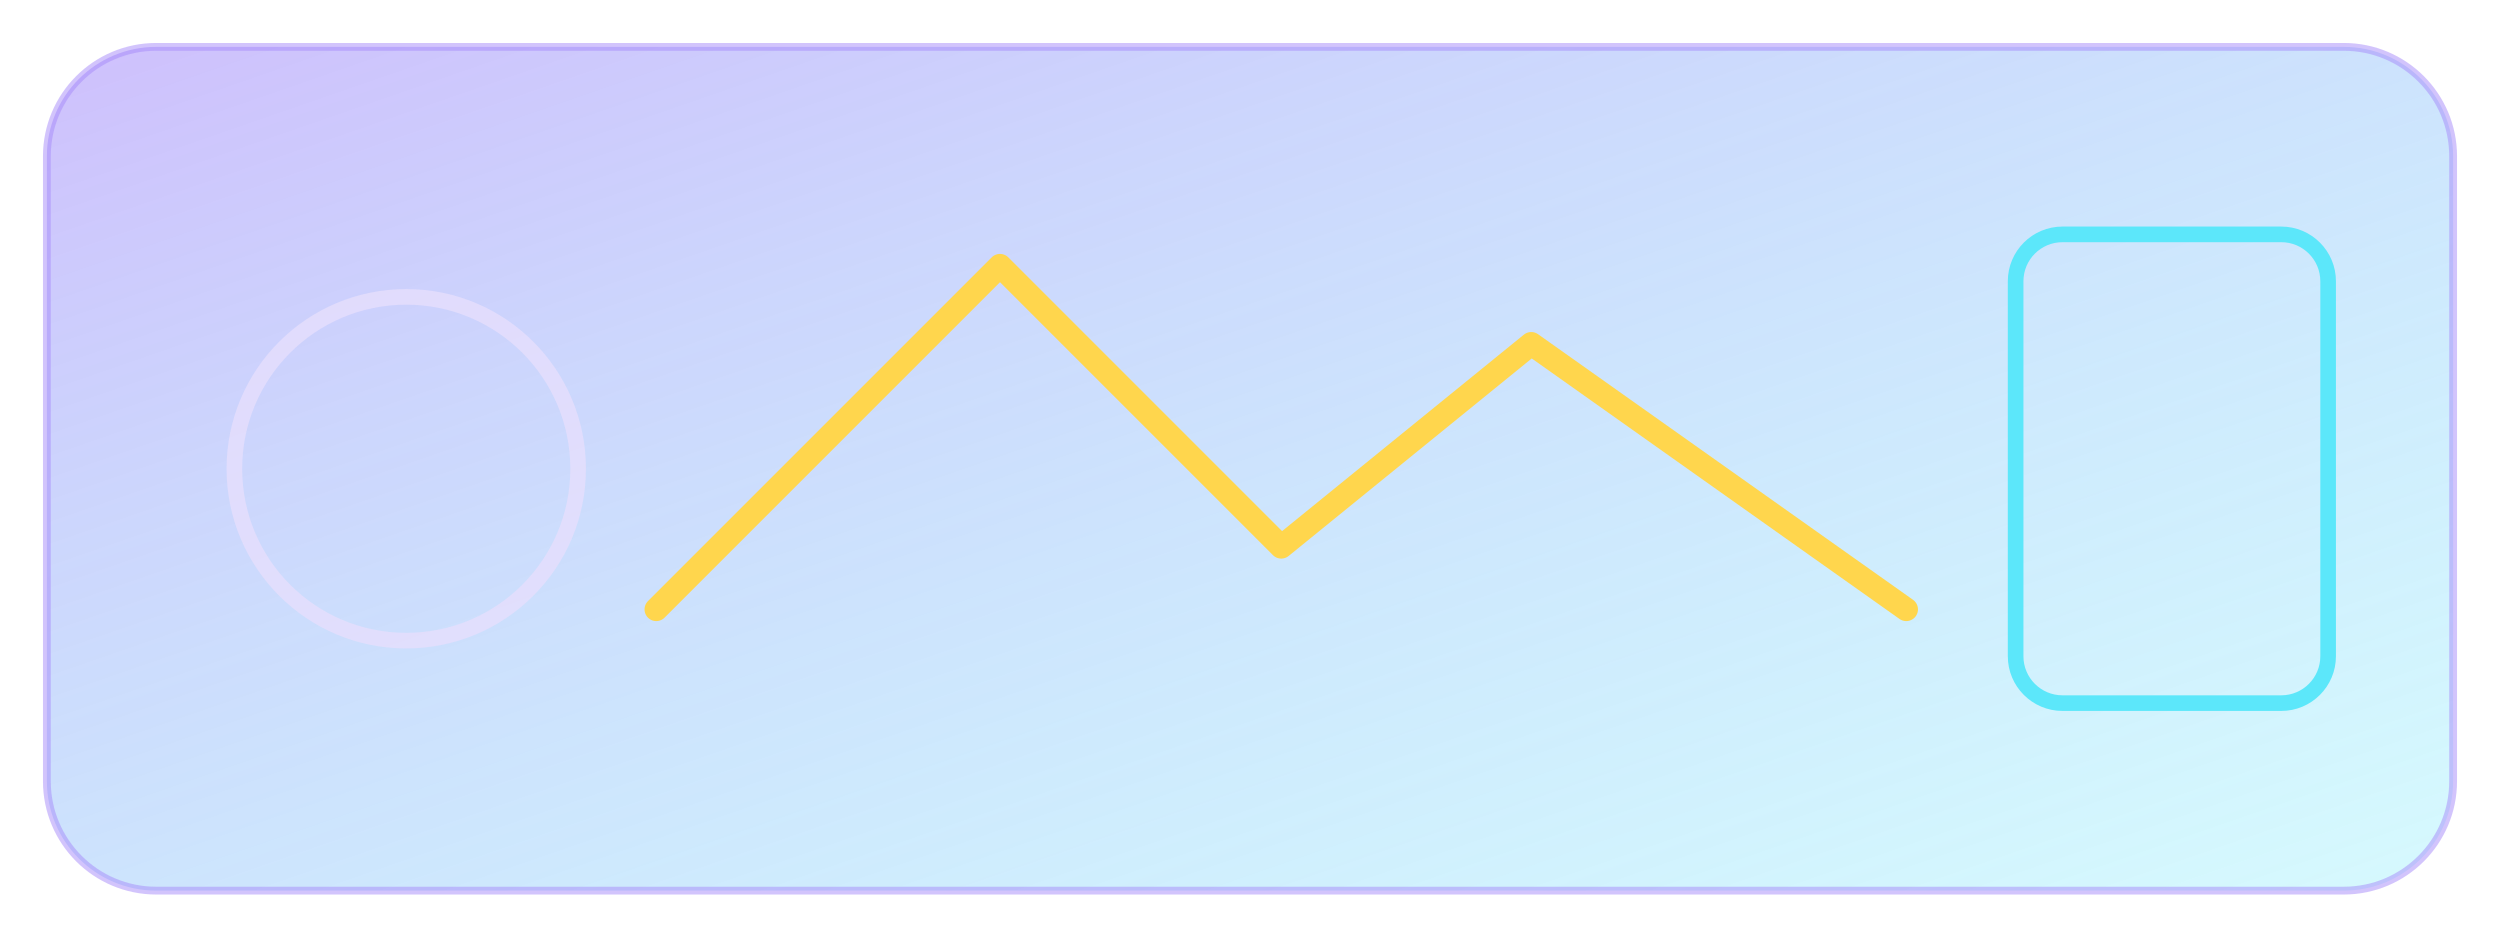
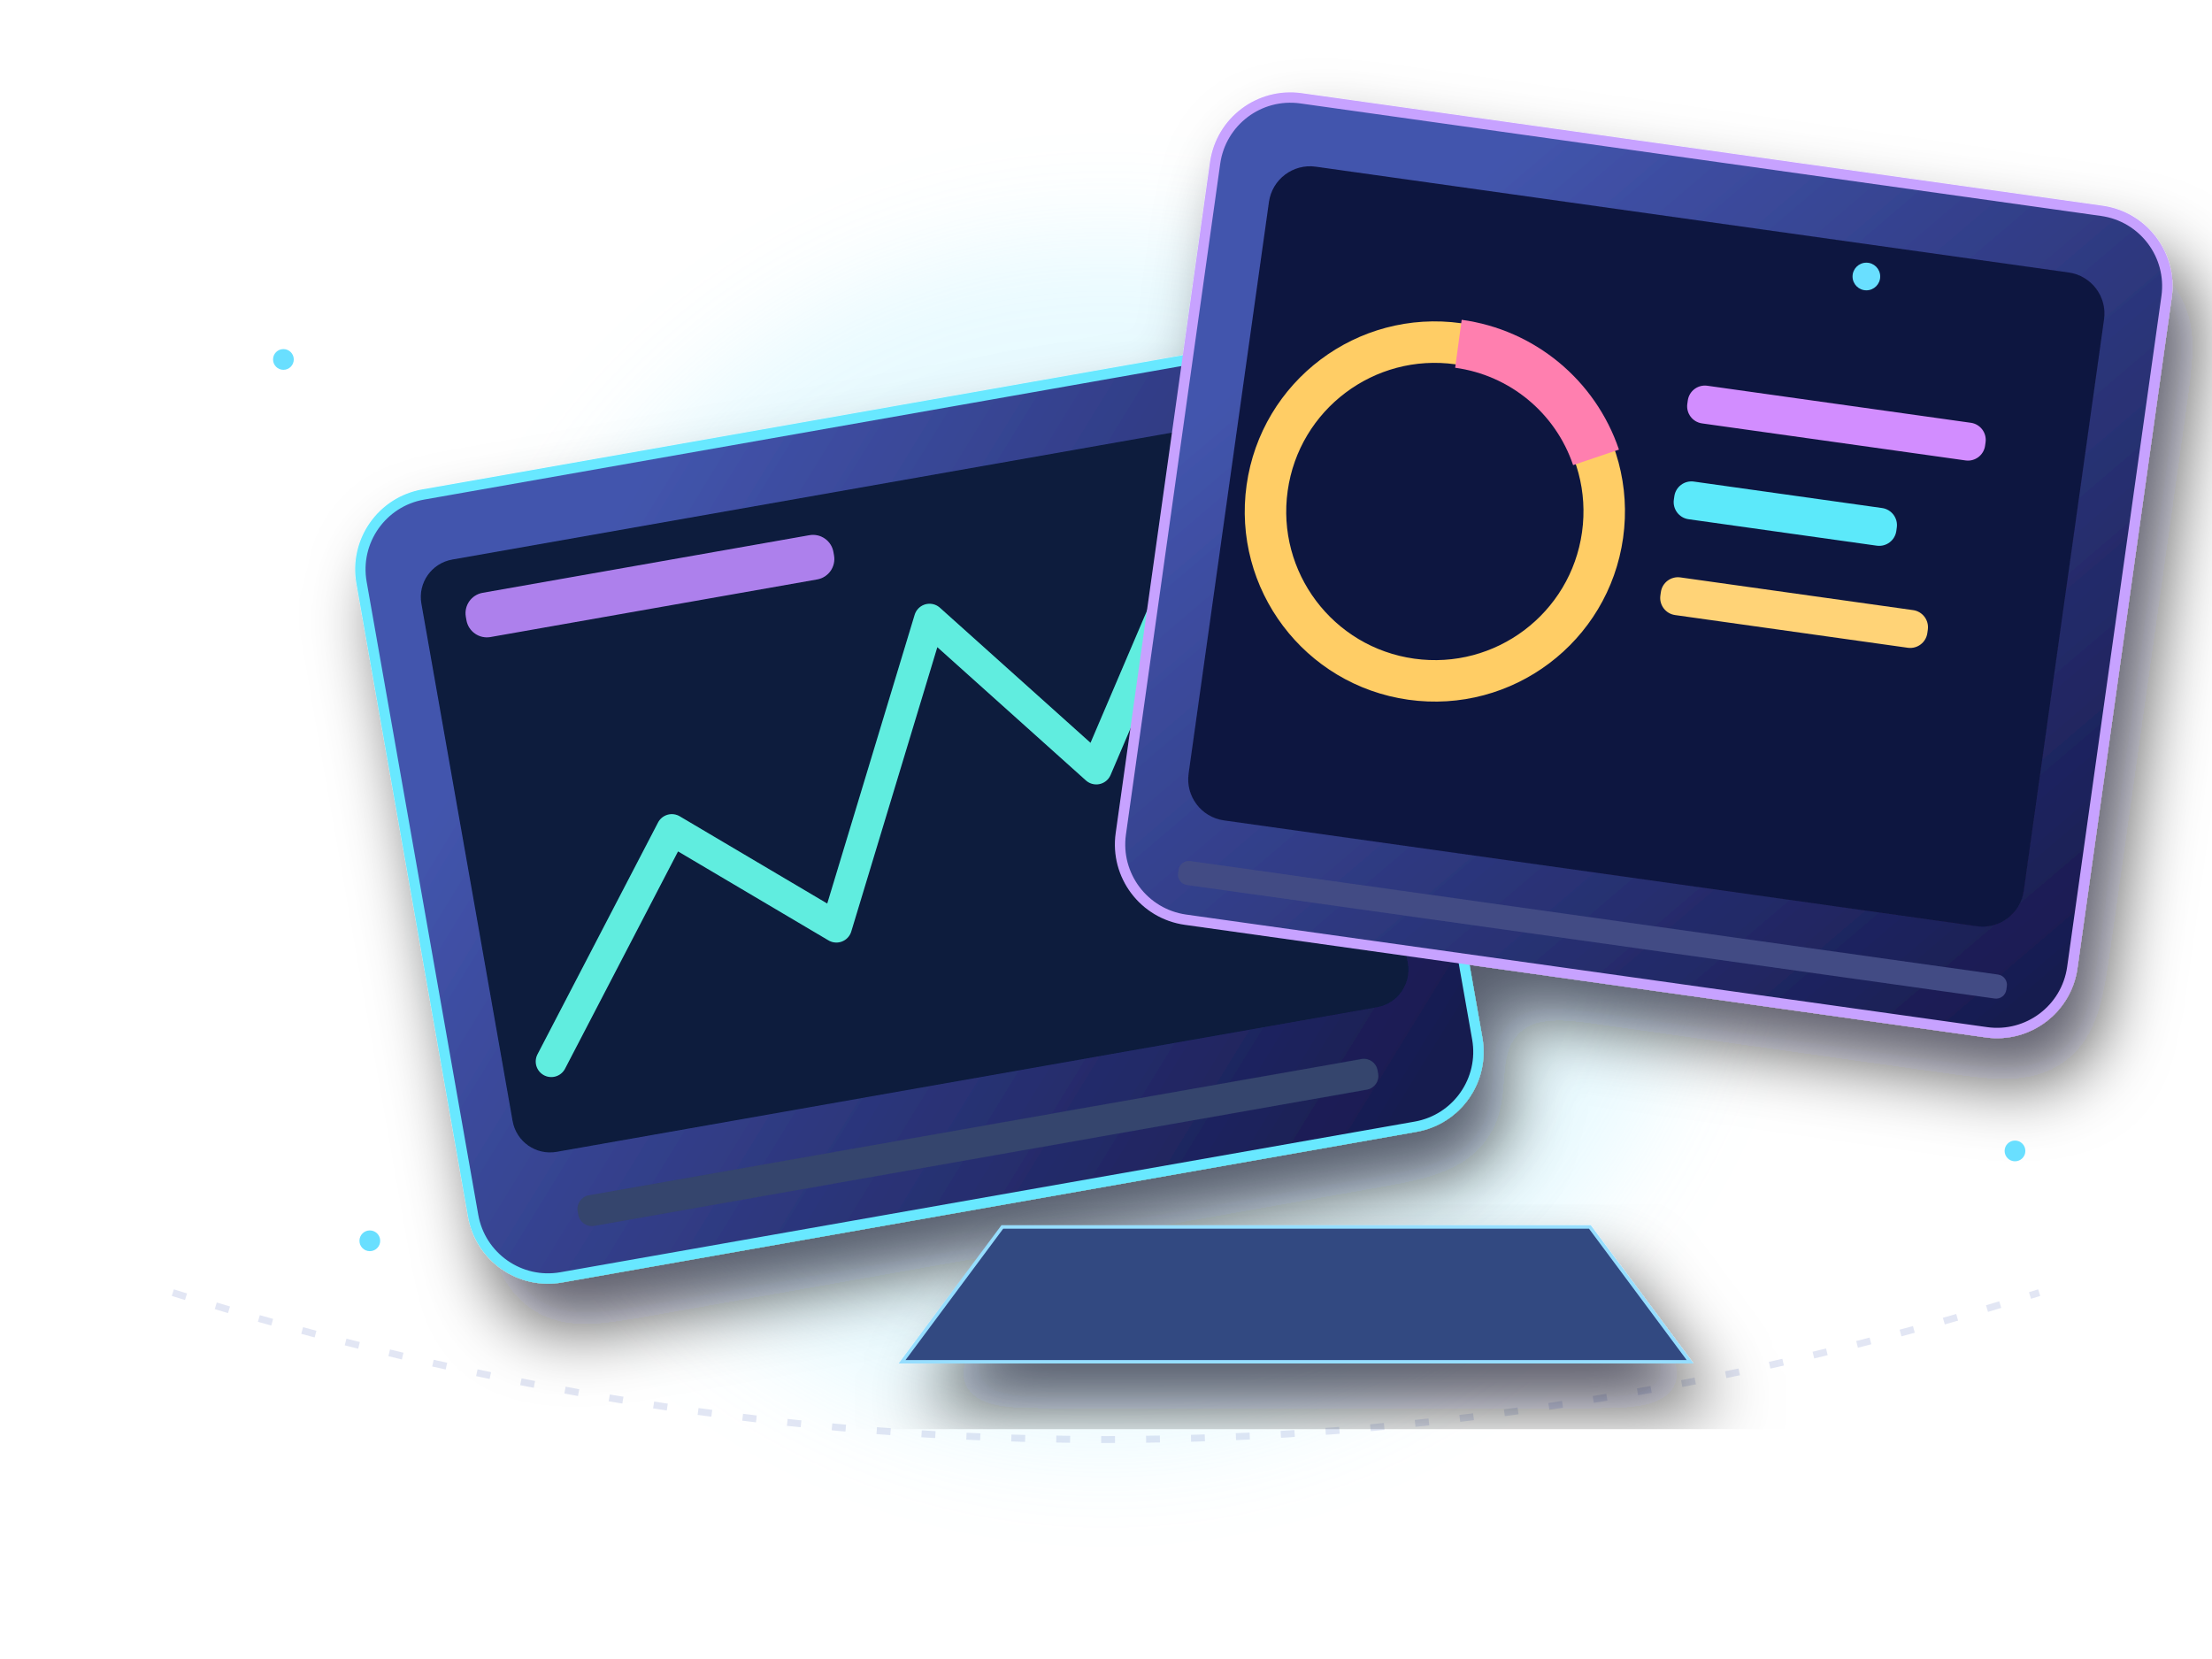
- <svg xmlns="http://www.w3.org/2000/svg" viewBox="0 0 320 120" role="img" aria-label="pantallas">
+ <svg xmlns="http://www.w3.org/2000/svg" viewBox="0 0 640 480" fill="none">
  <defs>
-     <linearGradient id="g" x1="0" y1="0" x2="1" y2="1">
-       <stop offset="0" stop-color="#a78bfa" stop-opacity=".55" />
-       <stop offset="1" stop-color="#5ce7fa" stop-opacity=".25" />
+     <linearGradient id="metal" x1="90" y1="0" x2="620" y2="470" gradientUnits="userSpaceOnUse">
+       <stop stop-color="#4355AD" />
+       <stop offset=".4" stop-color="#181B50" />
+       <stop offset="1" stop-color="#080D25" />
    </linearGradient>
+     <linearGradient id="glass" x1="0" y1="0" x2="600" y2="480">
+       <stop stop-color="#8099FF" stop-opacity=".48" />
+       <stop offset="1" stop-color="#27155F" stop-opacity=".2" />
+     </linearGradient>
+     <linearGradient id="lilac" x1="80" y1="20" x2="520" y2="420">
+       <stop stop-color="#F3A3FF" />
+       <stop offset=".55" stop-color="#9B78FF" />
+       <stop offset="1" stop-color="#55EEFF" />
+     </linearGradient>
+     <linearGradient id="sun" x1="0" y1="0" x2="500" y2="400">
+       <stop stop-color="#FFF0B3" />
+       <stop offset=".4" stop-color="#FFCE58" />
+       <stop offset="1" stop-color="#FF8066" />
+     </linearGradient>
+     <linearGradient id="mint" x1="0" y1="0" x2="600" y2="460">
+       <stop stop-color="#CAFFDF" />
+       <stop offset=".6" stop-color="#42E9C8" />
+       <stop offset="1" stop-color="#45A9FF" />
+     </linearGradient>
+     <filter id="glow" x="-50%" y="-50%" width="200%" height="200%">
+       <feGaussianBlur stdDeviation="15" />
+     </filter>
+     <filter id="shadow" x="-50%" y="-50%" width="200%" height="200%">
+       <feDropShadow dx="7" dy="13" stdDeviation="10" flood-color="#02021A" flood-opacity=".64" />
+     </filter>
  </defs>
-   <rect x="6" y="6" width="308" height="108" rx="14" fill="url(#g)" stroke="#a78bfa" stroke-opacity=".5" />
-   <circle cx="52" cy="60" r="22" fill="none" stroke="#e6defc" stroke-opacity=".8" stroke-width="2" />
-   <path d="M84 78 L128 34 L164 70 L196 44 L244 78" fill="none" stroke="#ffd64d" stroke-width="3" stroke-linecap="round" stroke-linejoin="round" />
-   <rect x="258" y="30" width="40" height="60" rx="6" fill="none" stroke="#5ce7fa" stroke-width="2" />
+   <circle cx="320" cy="243" r="175" fill="#69DFFF" opacity=".15" filter="url(#glow)" />
+   <path d="M50 374Q320 459 590 374" stroke="#8F9CD6" stroke-opacity=".25" stroke-width="2" stroke-dasharray="4 9" />
+   <g filter="url(#shadow)" transform="translate(105 64)">
+     <g transform="translate(16 54) rotate(-10 155 130)">
+       <rect x="0" y="0" width="295" height="230" rx="22" fill="url(#metal)" stroke="#67E8FF" stroke-width="3" />
+       <rect x="16" y="20" width="263" height="174" rx="11" fill="#0B1B3C" />
+       <path d="M30 168 76 108 118 144 160 61 200 112 247 40" stroke="#61EDDF" stroke-width="9" stroke-linecap="round" stroke-linejoin="round" />
+       <rect x="28" y="31" width="108" height="13" rx="6" fill="#BF8BFF" opacity=".9" />
+       <rect x="30" y="208" width="235" height="9" rx="4" fill="#34446D" />
+     </g>
+     <g transform="translate(230 -20) rotate(8 143 131)">
+       <rect x="0" y="0" width="278" height="240" rx="22" fill="url(#metal)" stroke="#C7A2FF" stroke-width="3" />
+       <rect x="17" y="19" width="244" height="191" rx="12" fill="#101640" />
+       <circle cx="77" cy="113" r="49" stroke="#FFCD65" stroke-width="12" />
+       <path d="M77 64A49 49 0 0 1 121 91" stroke="#FF7FAF" stroke-width="14" />
+       <rect x="145" y="66" width="87" height="11" rx="5" fill="#D28DFF" />
+       <rect x="145" y="94" width="65" height="11" rx="5" fill="#5CE9FA" />
+       <rect x="145" y="122" width="78" height="11" rx="5" fill="#FFD377" />
+       <rect x="18" y="223" width="242" height="7" rx="3" fill="#424B84" />
+     </g>
+   </g>
+   <g transform="translate(290 355)" filter="url(#shadow)">
+     <path d="M0 0H170L199 39H-29Z" fill="#334981" stroke="#96DEFF" />
+   </g>
+   <g fill="#69DFFF">
+     <circle cx="82" cy="104" r="3" />
+     <circle cx="540" cy="80" r="4" />
+     <circle cx="583" cy="333" r="3" />
+     <circle cx="107" cy="359" r="3" />
+   </g>
</svg>
